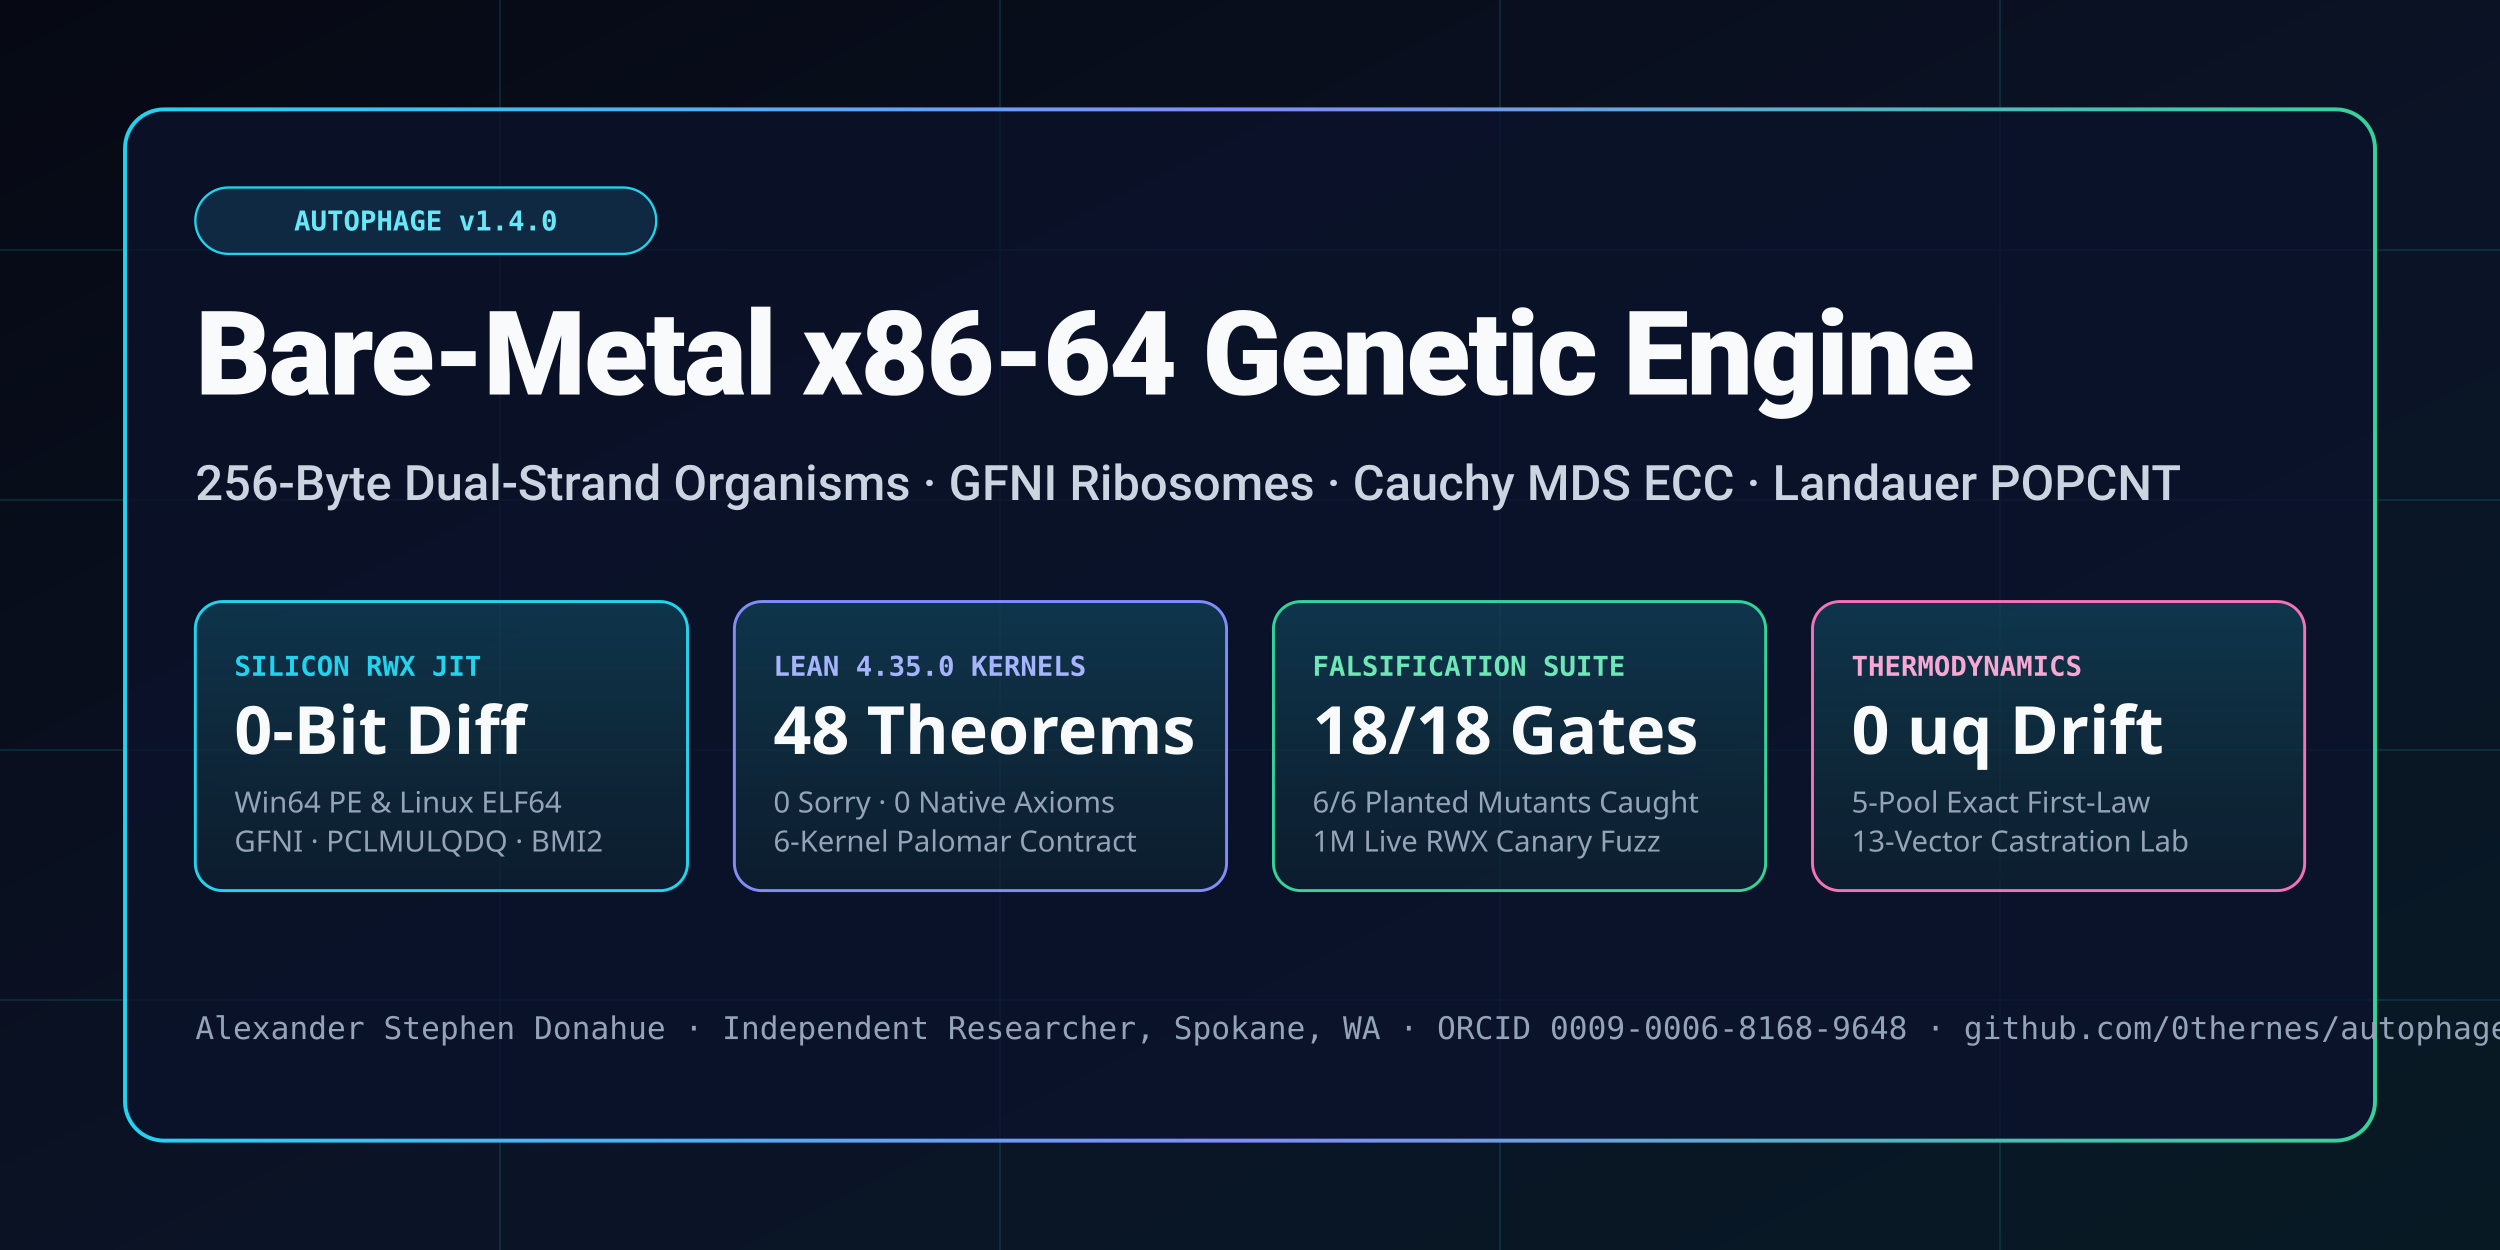
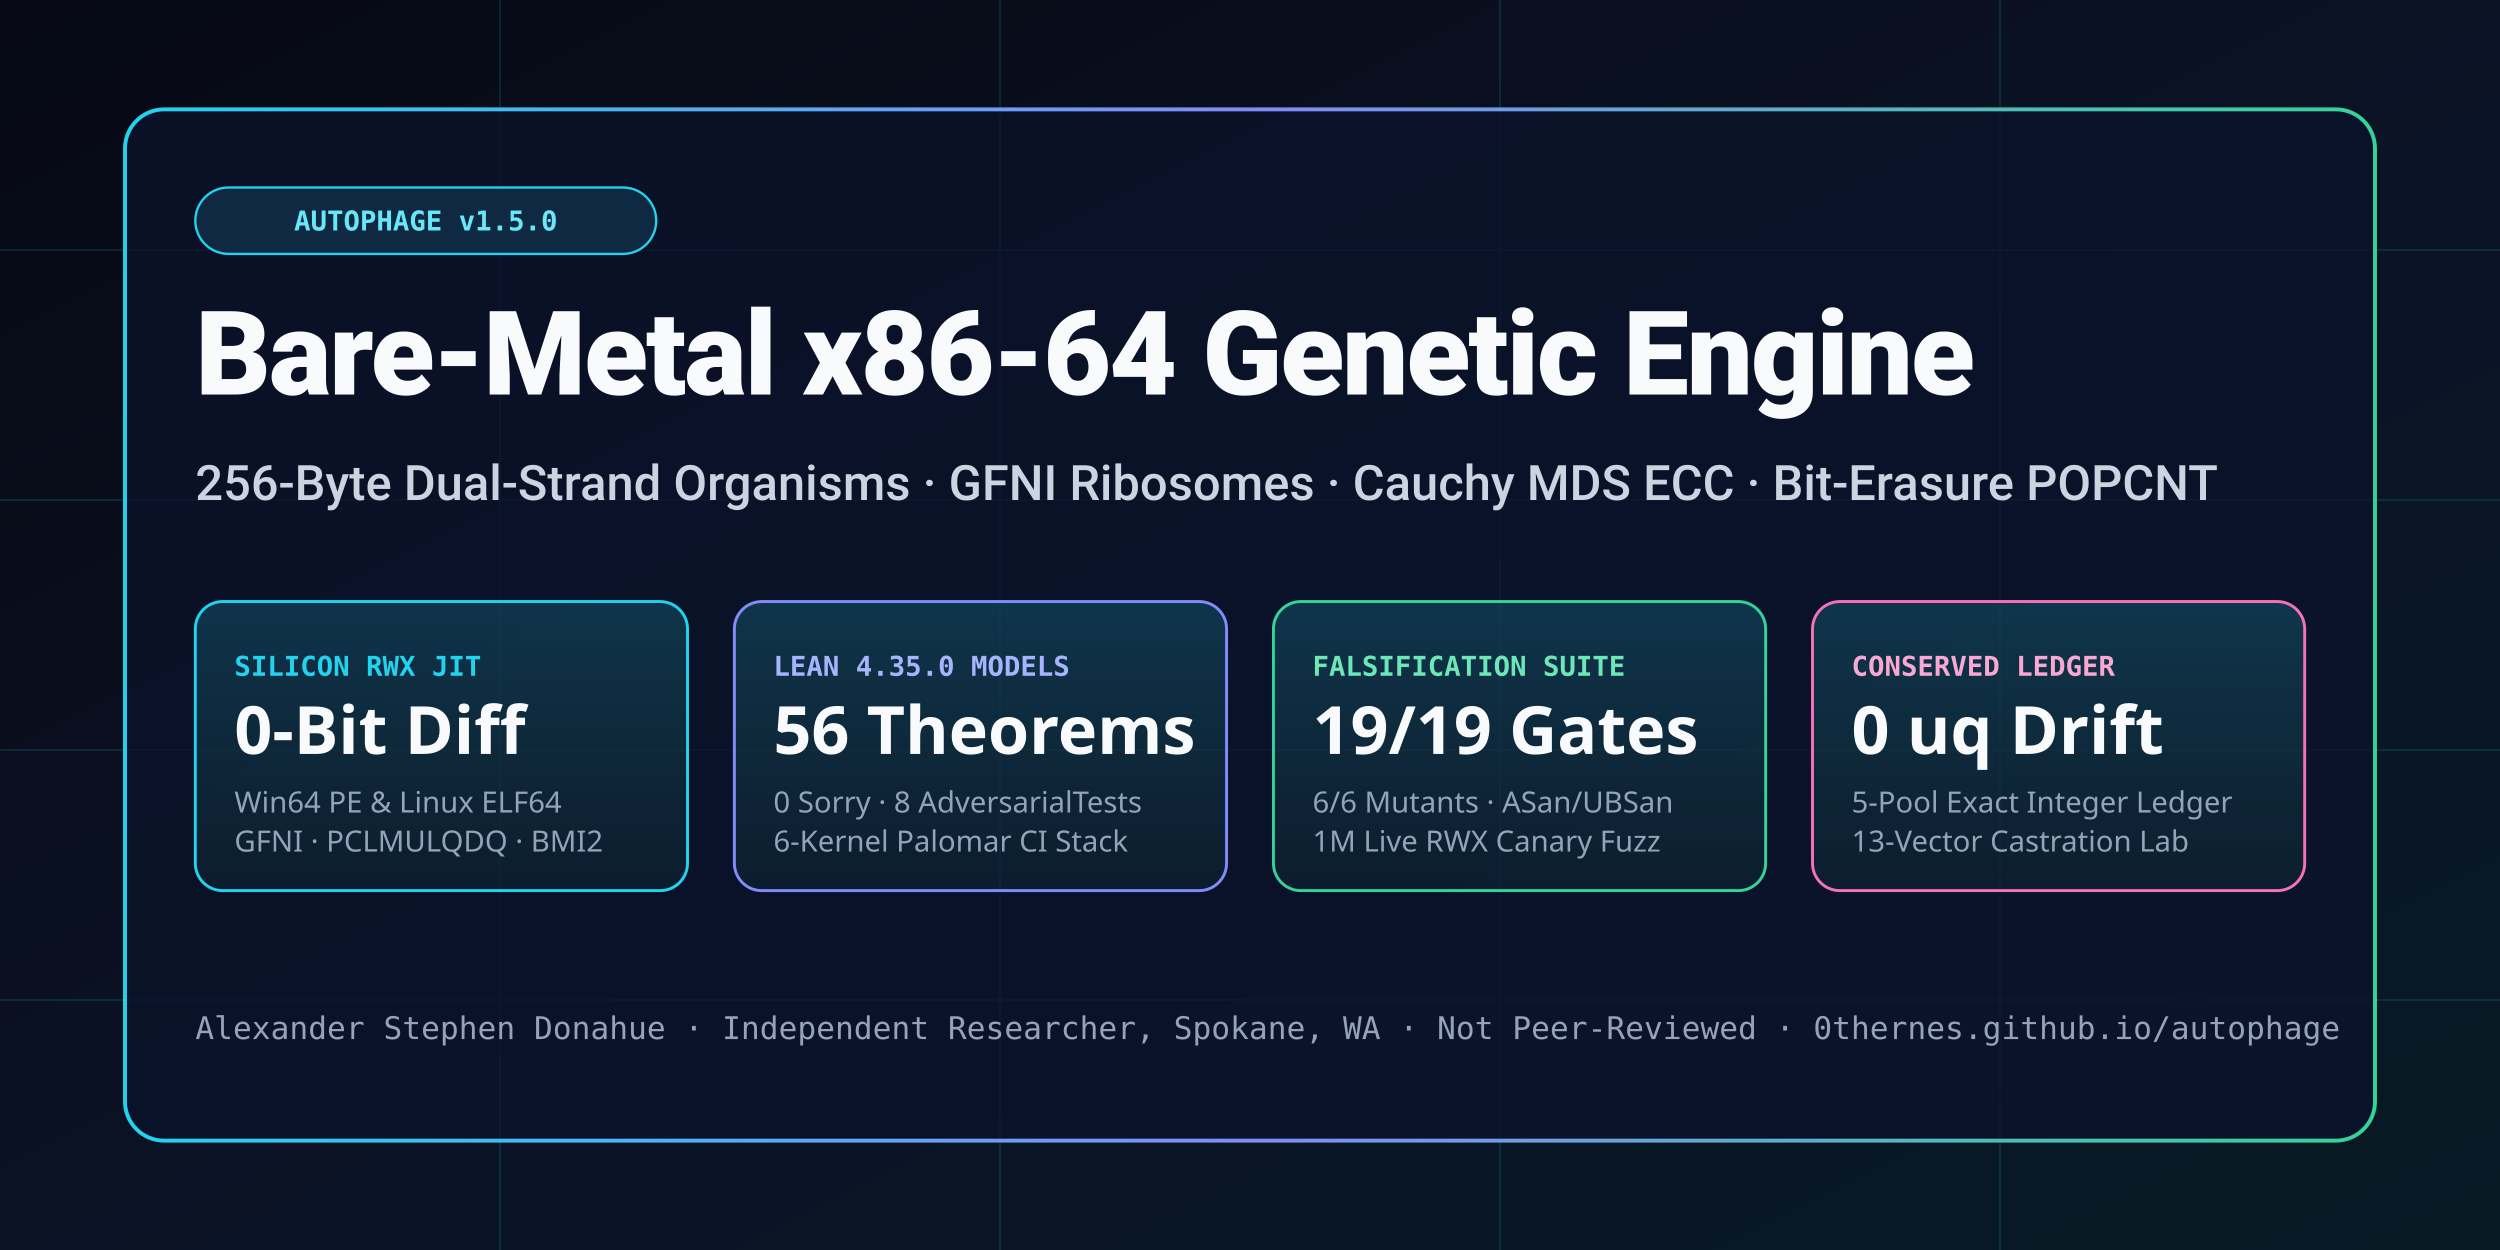
- <svg xmlns="http://www.w3.org/2000/svg" width="1280" height="640" viewBox="0 0 1280 640" role="img" aria-label="AUTOPHAGE v1.4.0 — Bare-Metal Polymorphic x86-64 Galois-Field Genetic Engine">
+ <svg xmlns="http://www.w3.org/2000/svg" width="1280" height="640" viewBox="0 0 1280 640" role="img" aria-label="AUTOPHAGE v1.5.0 — Bare-Metal Polymorphic x86-64 Galois-Field Genetic Engine">
  <defs>
    <linearGradient id="bg" x1="0" y1="0" x2="1" y2="1">
      <stop offset="0%" stop-color="#060913" />
      <stop offset="55%" stop-color="#0b1326" />
      <stop offset="100%" stop-color="#071a24" />
    </linearGradient>
    <linearGradient id="accent" x1="0" y1="0" x2="1" y2="0">
      <stop offset="0%" stop-color="#22d3ee" />
      <stop offset="50%" stop-color="#818cf8" />
      <stop offset="100%" stop-color="#34d399" />
    </linearGradient>
    <linearGradient id="card" x1="0" y1="0" x2="0" y2="1">
      <stop offset="0%" stop-color="#22d3ee" stop-opacity="0.18" />
      <stop offset="100%" stop-color="#34d399" stop-opacity="0.05" />
    </linearGradient>
  </defs>
  <rect width="1280" height="640" fill="url(#bg)" />
  <g opacity="0.13" stroke="#22d3ee" stroke-width="1">
    <line x1="0" y1="128" x2="1280" y2="128" />
    <line x1="0" y1="256" x2="1280" y2="256" />
    <line x1="0" y1="384" x2="1280" y2="384" />
    <line x1="0" y1="512" x2="1280" y2="512" />
    <line x1="256" y1="0" x2="256" y2="640" />
    <line x1="512" y1="0" x2="512" y2="640" />
    <line x1="768" y1="0" x2="768" y2="640" />
    <line x1="1024" y1="0" x2="1024" y2="640" />
  </g>
  <rect x="64" y="56" width="1152" height="528" rx="20" fill="#0b132b" fill-opacity="0.78" stroke="url(#accent)" stroke-width="2" />
  <rect x="100" y="96" width="236" height="34" rx="17" fill="#0f2942" stroke="#22d3ee" stroke-width="1.2" />
-   <text x="218" y="118" font-family="ui-monospace, SFMono-Regular, Menlo, Consolas, monospace" font-size="14" font-weight="700" fill="#67e8f9" text-anchor="middle">AUTOPHAGE v1.4.0</text>
+   <text x="218" y="118" font-family="ui-monospace, SFMono-Regular, Menlo, Consolas, monospace" font-size="14" font-weight="700" fill="#67e8f9" text-anchor="middle">AUTOPHAGE v1.5.0</text>
  <text x="100" y="202" font-family="system-ui, -apple-system, Segoe UI, Roboto, sans-serif" font-size="60" font-weight="800" fill="#f8fafc" letter-spacing="-1">Bare-Metal x86-64 Genetic Engine</text>
-   <text x="100" y="256" font-family="system-ui, -apple-system, Segoe UI, Roboto, sans-serif" font-size="25" font-weight="500" fill="#cbd5e1">256-Byte Dual-Strand Organisms · GFNI Ribosomes · Cauchy MDS ECC · Landauer POPCNT</text>
+   <text x="100" y="256" font-family="system-ui, -apple-system, Segoe UI, Roboto, sans-serif" font-size="25" font-weight="500" fill="#cbd5e1">256-Byte Dual-Strand Organisms · GFNI Ribosomes · Cauchy MDS ECC · Bit-Erasure POPCNT</text>
  <g transform="translate(100, 308)">
    <rect x="0" y="0" width="252" height="148" rx="14" fill="url(#card)" stroke="#22d3ee" stroke-width="1.5" />
    <text x="20" y="38" font-family="ui-monospace, monospace" font-size="14" font-weight="700" fill="#22d3ee">SILICON RWX JIT</text>
    <text x="20" y="78" font-family="system-ui, sans-serif" font-size="34" font-weight="800" fill="#f8fafc">0-Bit Diff</text>
    <text x="20" y="108" font-family="system-ui, sans-serif" font-size="15" fill="#94a3b8">Win64 PE &amp; Linux ELF64</text>
    <text x="20" y="128" font-family="system-ui, sans-serif" font-size="15" fill="#94a3b8">GFNI · PCLMULQDQ · BMI2</text>
    <rect x="276" y="0" width="252" height="148" rx="14" fill="url(#card)" stroke="#818cf8" stroke-width="1.5" />
-     <text x="296" y="38" font-family="ui-monospace, monospace" font-size="14" font-weight="700" fill="#a5b4fc">LEAN 4.35.0 KERNELS</text>
-     <text x="296" y="78" font-family="system-ui, sans-serif" font-size="34" font-weight="800" fill="#f8fafc">48 Theorems</text>
-     <text x="296" y="108" font-family="system-ui, sans-serif" font-size="15" fill="#94a3b8">0 Sorry · 0 Native Axioms</text>
-     <text x="296" y="128" font-family="system-ui, sans-serif" font-size="15" fill="#94a3b8">6-Kernel Palomar Contract</text>
+     <text x="296" y="38" font-family="ui-monospace, monospace" font-size="14" font-weight="700" fill="#a5b4fc">LEAN 4.35.0 MODELS</text>
+     <text x="296" y="78" font-family="system-ui, sans-serif" font-size="34" font-weight="800" fill="#f8fafc">56 Theorems</text>
+     <text x="296" y="108" font-family="system-ui, sans-serif" font-size="15" fill="#94a3b8">0 Sorry · 8 AdversarialTests</text>
+     <text x="296" y="128" font-family="system-ui, sans-serif" font-size="15" fill="#94a3b8">6-Kernel Palomar CI Stack</text>
    <rect x="552" y="0" width="252" height="148" rx="14" fill="url(#card)" stroke="#34d399" stroke-width="1.5" />
    <text x="572" y="38" font-family="ui-monospace, monospace" font-size="14" font-weight="700" fill="#6ee7b7">FALSIFICATION SUITE</text>
-     <text x="572" y="78" font-family="system-ui, sans-serif" font-size="34" font-weight="800" fill="#f8fafc">18/18 Gates</text>
-     <text x="572" y="108" font-family="system-ui, sans-serif" font-size="15" fill="#94a3b8">6/6 Planted Mutants Caught</text>
+     <text x="572" y="78" font-family="system-ui, sans-serif" font-size="34" font-weight="800" fill="#f8fafc">19/19 Gates</text>
+     <text x="572" y="108" font-family="system-ui, sans-serif" font-size="15" fill="#94a3b8">6/6 Mutants · ASan/UBSan</text>
    <text x="572" y="128" font-family="system-ui, sans-serif" font-size="15" fill="#94a3b8">1M Live RWX Canary Fuzz</text>
    <rect x="828" y="0" width="252" height="148" rx="14" fill="url(#card)" stroke="#f472b6" stroke-width="1.5" />
-     <text x="848" y="38" font-family="ui-monospace, monospace" font-size="14" font-weight="700" fill="#f9a8d4">THERMODYNAMICS</text>
+     <text x="848" y="38" font-family="ui-monospace, monospace" font-size="14" font-weight="700" fill="#f9a8d4">CONSERVED LEDGER</text>
    <text x="848" y="78" font-family="system-ui, sans-serif" font-size="34" font-weight="800" fill="#f8fafc">0 uq Drift</text>
-     <text x="848" y="108" font-family="system-ui, sans-serif" font-size="15" fill="#94a3b8">5-Pool Exact First-Law</text>
+     <text x="848" y="108" font-family="system-ui, sans-serif" font-size="15" fill="#94a3b8">5-Pool Exact Integer Ledger</text>
    <text x="848" y="128" font-family="system-ui, sans-serif" font-size="15" fill="#94a3b8">13-Vector Castration Lab</text>
  </g>
-   <text x="100" y="532" font-family="ui-monospace, SFMono-Regular, Menlo, Consolas, monospace" font-size="16" fill="#94a3b8">Alexander Stephen Donahue · Independent Researcher, Spokane, WA · ORCID 0009-0006-8168-9648 · github.com/0thernes/autophage</text>
+   <text x="100" y="532" font-family="ui-monospace, SFMono-Regular, Menlo, Consolas, monospace" font-size="16" fill="#94a3b8">Alexander Stephen Donahue · Independent Researcher, Spokane, WA · Not Peer-Reviewed · 0thernes.github.io/autophage</text>
</svg>
